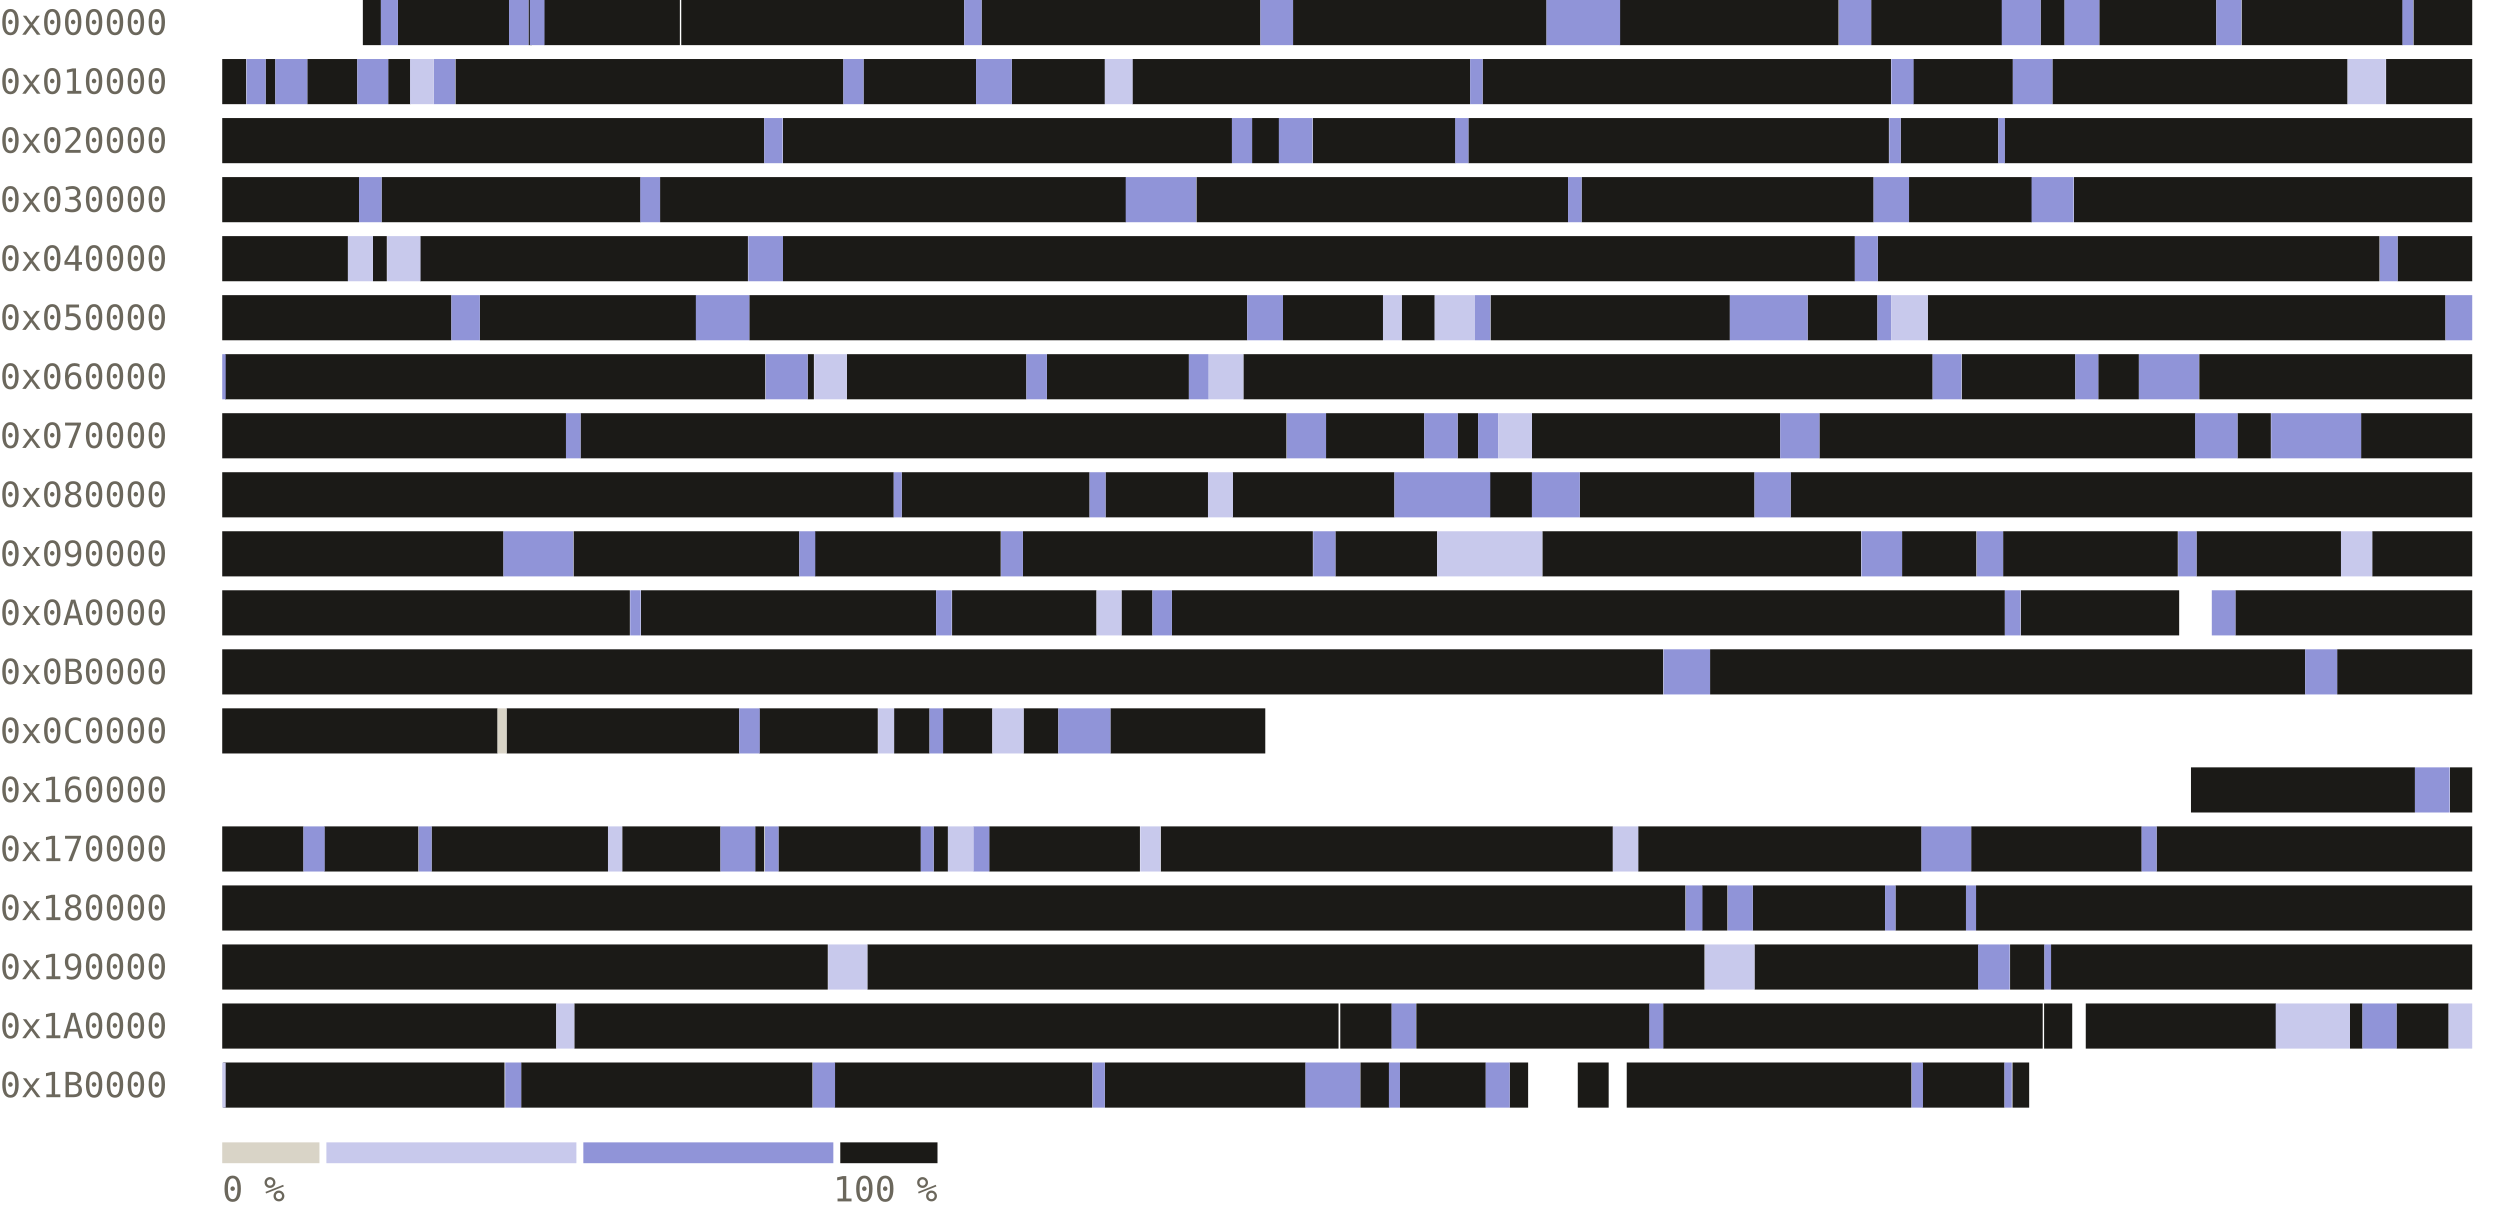
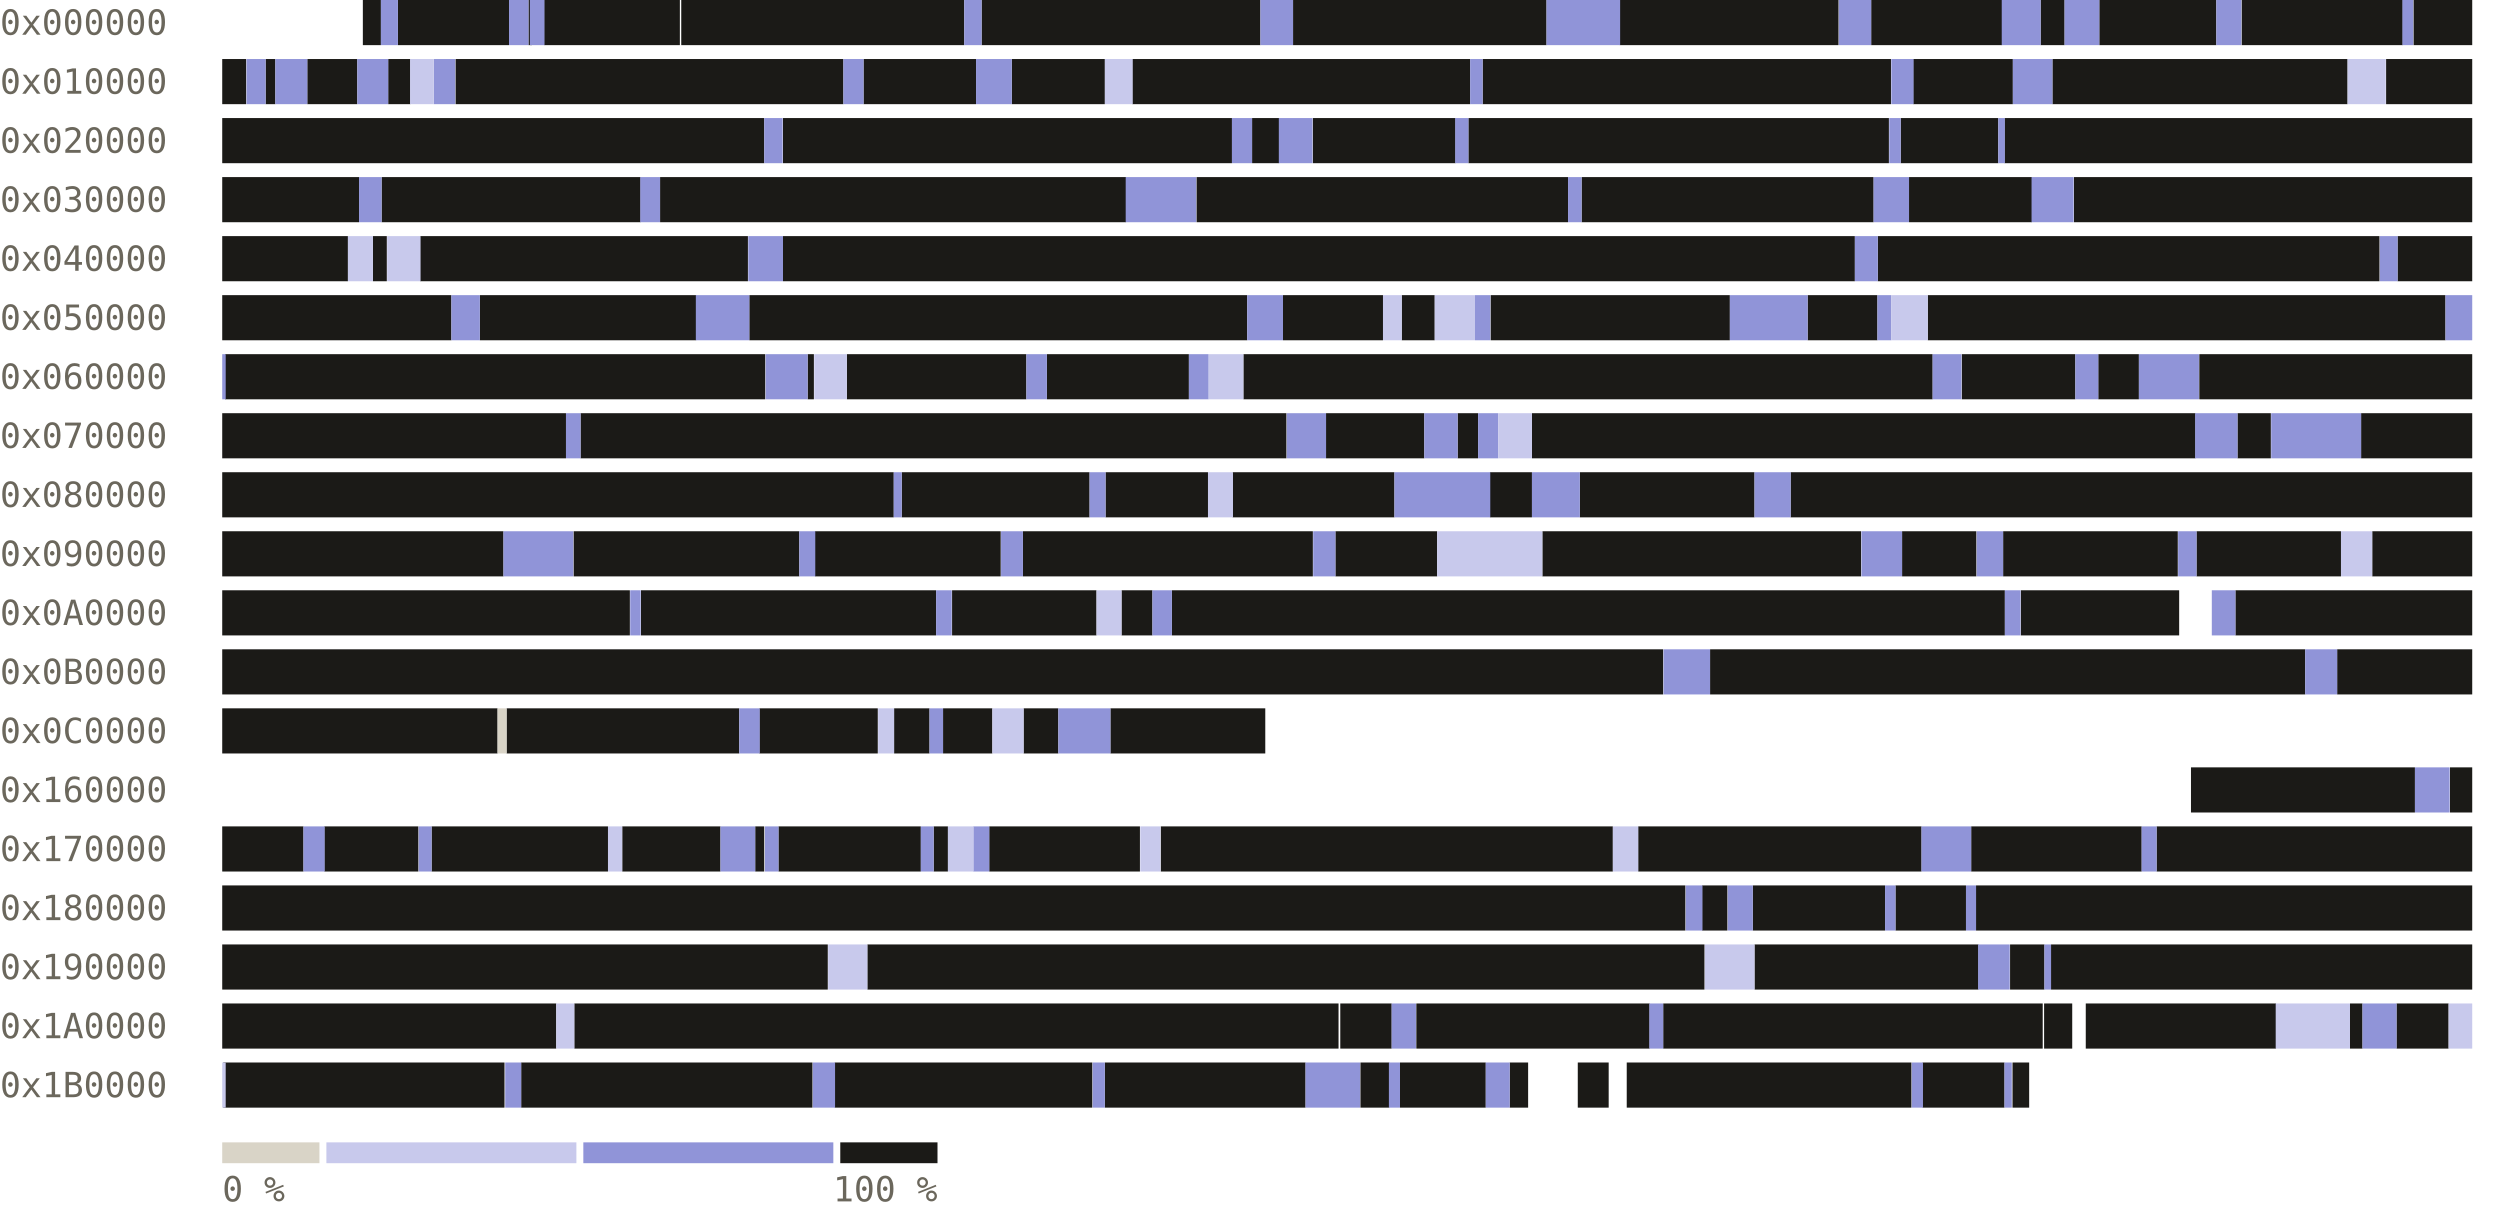
<svg xmlns="http://www.w3.org/2000/svg" viewBox="0 0 720 350" width="720" height="350">
  <style>text{font:10px monospace;fill:#6b675c}.q0{fill:#d9d4c7}.q1{fill:#e3e2f2}.q2{fill:#d6d6ef}.q3{fill:#c8c9ec}.q4{fill:#babce8}.q5{fill:#acafe4}.q6{fill:#9ea2df}.q7{fill:#9094d8}.q8{fill:#8186cf}.q9{fill:#7277c4}.q10{fill:#1b1a17}@media (prefers-color-scheme:dark){text{fill:#a8a293}.q0{fill:#4a463d}.q1{fill:#35375a}.q2{fill:#3c3f66}.q3{fill:#444772}.q4{fill:#4d517f}.q5{fill:#575b8c}.q6{fill:#62669a}.q7{fill:#6e72a8}.q8{fill:#7b7fb6}.q9{fill:#888cc4}.q10{fill:#d6d0bd}}</style>
  <text x="0" y="10">0x000000</text>
  <text x="0" y="27">0x010000</text>
  <text x="0" y="44">0x020000</text>
  <text x="0" y="61">0x030000</text>
  <text x="0" y="78">0x040000</text>
  <text x="0" y="95">0x050000</text>
  <text x="0" y="112">0x060000</text>
  <text x="0" y="129">0x070000</text>
  <text x="0" y="146">0x080000</text>
  <text x="0" y="163">0x090000</text>
  <text x="0" y="180">0x0A0000</text>
  <text x="0" y="197">0x0B0000</text>
  <text x="0" y="214">0x0C0000</text>
  <text x="0" y="231">0x160000</text>
  <text x="0" y="248">0x170000</text>
  <text x="0" y="265">0x180000</text>
  <text x="0" y="282">0x190000</text>
  <text x="0" y="299">0x1A0000</text>
  <text x="0" y="316">0x1B0000</text>
-   <path class="q10" d="M104.5 0h5.2v13h-5.2zM114.6 0h32v13h-32zM152.2 0h1v13h-1zM156.7 0h39.1v13h-39.1zM196.2 0h81.5v13h-81.5zM282.7 0h80.3v13h-80.3zM372.4 0h73v13h-73zM466.5 0h63v13h-63zM538.9 0h37.7v13h-37.7zM587.7 0h6.9v13h-6.9zM604.6 0h33.7v13h-33.7zM645.6 0h46.4v13h-46.4zM695.1 0h16.9v13h-16.9zM64 17h6.9v13h-6.9zM76.5 17h2.8v13h-2.8zM88.5 17h14.4v13h-14.4zM111.8 17h6.4v13h-6.4zM131.2 17h111.7v13h-111.7zM248.7 17h32.4v13h-32.4zM291.4 17h26.8v13h-26.8zM326.1 17h97.3v13h-97.3zM427 17h117.6v13h-117.6zM551 17h28.7v13h-28.7zM591.1 17h85v13h-85zM687.2 17h24.8v13h-24.8zM64 34h156.1v13h-156.1zM225.5 34h129.3v13h-129.3zM360.6 34h7.8v13h-7.8zM378.1 34h41.1v13h-41.1zM422.9 34h121.1v13h-121.1zM547.4 34h28.1v13h-28.1zM577.3 34h134.7v13h-134.7zM64 51h39.4v13h-39.4zM109.9 51h74.6v13h-74.6zM190.1 51h134.2v13h-134.2zM344.6 51h107v13h-107zM455.5 51h84.1v13h-84.1zM549.8 51h35.4v13h-35.4zM597.3 51h114.7v13h-114.7zM64 68h36.2v13h-36.2zM107.4 68h4v13h-4zM121 68h94.4v13h-94.4zM225.5 68h308.7v13h-308.7zM540.8 68h144.5v13h-144.5zM690.5 68h21.5v13h-21.5zM64 85h66v13h-66zM138.2 85h62.3v13h-62.3zM215.8 85h143.4v13h-143.4zM369.5 85h28.8v13h-28.8zM403.7 85h9.5v13h-9.5zM429.3 85h68.9v13h-68.9zM520.6 85h20.1v13h-20.1zM555.2 85h149.1v13h-149.1zM64.8 102h155.6v13h-155.6zM232.6 102h1.8v13h-1.8zM243.9 102h51.7v13h-51.7zM301.5 102h40.9v13h-40.9zM358.1 102h198.5v13h-198.5zM565 102h32.7v13h-32.7zM604.3 102h11.7v13h-11.7zM633.4 102h78.6v13h-78.6zM64 119h99v13h-99zM167.2 119h203.3v13h-203.3zM381.9 119h28.3v13h-28.3zM419.8 119h5.9v13h-5.9zM441.2 119h71.5v13h-71.5zM524 119h108.3v13h-108.3zM644.4 119h9.6v13h-9.6zM680 119h32v13h-32zM64 136h193.4v13h-193.4zM259.7 136h54.1v13h-54.1zM318.4 136h29.5v13h-29.5zM355 136h46.6v13h-46.6zM429.1 136h12.1v13h-12.1zM455 136h50.3v13h-50.3zM515.7 136h196.3v13h-196.3zM64 153h81v13h-81zM165.2 153h65v13h-65zM234.7 153h53.5v13h-53.5zM294.6 153h83.5v13h-83.5zM384.6 153h29.3v13h-29.3zM444.2 153h91.8v13h-91.8zM547.8 153h21.4v13h-21.4zM576.9 153h50.3v13h-50.3zM632.6 153h41.6v13h-41.6zM683.2 153h28.8v13h-28.8zM64 170h117.4v13h-117.4zM184.6 170h85v13h-85zM274.2 170h41.6v13h-41.6zM323 170h8.9v13h-8.9zM337.5 170h239.9v13h-239.9zM582 170h45.6v13h-45.6zM643.8 170h68.2v13h-68.2zM64 187h415v13h-415zM492.5 187h171.4v13h-171.4zM673.1 187h38.9v13h-38.9zM64 204h79.3v13h-79.3zM145.9 204h67v13h-67zM218.7 204h34.1v13h-34.1zM257.5 204h10.2v13h-10.2zM271.6 204h14.2v13h-14.2zM294.8 204h10v13h-10zM319.8 204h44.6v13h-44.6zM631 221h64.5v13h-64.5zM705.6 221h6.4v13h-6.4zM64 238h23.4v13h-23.4zM93.4 238h27.1v13h-27.1zM124.3 238h50.8v13h-50.8zM179.2 238h28.3v13h-28.3zM217.5 238h2.6v13h-2.6zM224.2 238h41v13h-41zM268.9 238h4.1v13h-4.1zM284.9 238h43.4v13h-43.4zM334.3 238h130.2v13h-130.2zM471.8 238h81.6v13h-81.6zM567.7 238h49.1v13h-49.1zM621.1 238h90.9v13h-90.9zM64 255h421.4v13h-421.4zM490.2 255h7.3v13h-7.3zM504.8 255h38.1v13h-38.1zM545.9 255h20.3v13h-20.3zM569.1 255h142.9v13h-142.9zM64 272h174.4v13h-174.4zM249.8 272h241.1v13h-241.1zM505.3 272h64.5v13h-64.5zM578.9 272h9.9v13h-9.9zM590.7 272h121.3v13h-121.3zM64 289h96.2v13h-96.2zM165.4 289h220.1v13h-220.1zM386 289h14.8v13h-14.8zM407.9 289h67.2v13h-67.2zM479 289h109.3v13h-109.3zM588.7 289h8.1v13h-8.1zM600.7 289h54.8v13h-54.8zM676.8 289h3.6v13h-3.6zM690.2 289h15v13h-15zM64.3 306h81v13h-81zM150.1 306h83.9v13h-83.9zM240.4 306h74.2v13h-74.2zM318.2 306h57.8v13h-57.8zM391.8 306h8.3v13h-8.3zM403.2 306h24.7v13h-24.7zM434.8 306h5.3v13h-5.3zM454.4 306h8.9v13h-8.9zM468.5 306h82v13h-82zM553.7 306h23.6v13h-23.6zM579.6 306h4.8v13h-4.8z" />
-   <path class="q7" d="M109.7 0h4.9v13h-4.9zM146.6 0h5.6v13h-5.6zM152.6 0h4.2v13h-4.2zM277.7 0h5v13h-5zM363 0h9.4v13h-9.4zM445.4 0h21.2v13h-21.2zM529.6 0h9.3v13h-9.3zM576.5 0h11.2v13h-11.2zM594.6 0h10v13h-10zM638.3 0h7.2v13h-7.2zM691.9 0h3.1v13h-3.1zM71 17h5.5v13h-5.5zM79.3 17h9.2v13h-9.2zM102.9 17h8.9v13h-8.9zM124.9 17h6.2v13h-6.2zM242.9 17h5.8v13h-5.8zM281.1 17h10.3v13h-10.3zM423.4 17h3.6v13h-3.6zM544.7 17h6.4v13h-6.4zM579.7 17h11.4v13h-11.4zM220.1 34h5.3v13h-5.3zM354.8 34h5.8v13h-5.8zM368.3 34h9.7v13h-9.7zM419.1 34h3.8v13h-3.8zM544.1 34h3.3v13h-3.3zM575.5 34h1.9v13h-1.9zM103.4 51h6.5v13h-6.5zM184.4 51h5.7v13h-5.7zM324.2 51h20.3v13h-20.3zM451.6 51h3.9v13h-3.9zM539.6 51h10.2v13h-10.2zM585.1 51h12.1v13h-12.1zM215.5 68h10v13h-10zM534.2 68h6.6v13h-6.6zM685.4 68h5.1v13h-5.1zM130 85h8.2v13h-8.2zM200.4 85h15.4v13h-15.4zM359.2 85h10.3v13h-10.3zM424.8 85h4.4v13h-4.4zM498.2 85h22.4v13h-22.4zM540.7 85h4v13h-4zM704.3 85h7.7v13h-7.7zM64 102h1v13h-1zM220.5 102h12.1v13h-12.1zM295.6 102h5.9v13h-5.9zM342.4 102h5.7v13h-5.7zM556.6 102h8.3v13h-8.3zM597.7 102h6.6v13h-6.6zM616 102h17.3v13h-17.3zM163 119h4.2v13h-4.2zM370.6 119h11.3v13h-11.3zM410.2 119h9.6v13h-9.6zM425.7 119h5.8v13h-5.8zM512.7 119h11.3v13h-11.3zM632.2 119h12.2v13h-12.2zM654.1 119h25.9v13h-25.9zM257.4 136h2.3v13h-2.3zM313.8 136h4.6v13h-4.6zM401.6 136h27.6v13h-27.6zM441.2 136h13.8v13h-13.8zM505.3 136h10.4v13h-10.4zM145 153h20.1v13h-20.1zM230.2 153h4.6v13h-4.6zM288.3 153h6.3v13h-6.3zM378.2 153h6.4v13h-6.4zM536.1 153h11.7v13h-11.7zM569.3 153h7.6v13h-7.6zM627.3 153h5.3v13h-5.3zM181.5 170h3v13h-3zM269.6 170h4.5v13h-4.5zM331.9 170h5.6v13h-5.6zM577.4 170h4.5v13h-4.5zM637 170h6.8v13h-6.8zM479.1 187h13.4v13h-13.4zM663.9 187h9.2v13h-9.2zM212.9 204h5.9v13h-5.9zM267.7 204h3.9v13h-3.9zM304.8 204h15v13h-15zM695.5 221h10v13h-10zM87.4 238h6.1v13h-6.1zM120.6 238h3.7v13h-3.7zM207.5 238h10v13h-10zM220.3 238h3.9v13h-3.9zM265.2 238h3.7v13h-3.7zM280.3 238h4.6v13h-4.6zM553.4 238h14.3v13h-14.3zM616.8 238h4.3v13h-4.3zM485.5 255h4.8v13h-4.8zM497.6 255h7.2v13h-7.2zM542.9 255h3v13h-3zM566.2 255h2.9v13h-2.9zM569.7 272h9.1v13h-9.1zM588.8 272h1.9v13h-1.9zM400.8 289h7v13h-7zM475 289h4v13h-4zM680.4 289h9.8v13h-9.8zM145.5 306h4.6v13h-4.6zM234.1 306h6.4v13h-6.4zM314.7 306h3.5v13h-3.5zM376 306h15.7v13h-15.7zM400 306h3.2v13h-3.2zM427.9 306h6.9v13h-6.9zM550.6 306h3.2v13h-3.2zM577.3 306h2.1v13h-2.1z" />
+   <path class="q10" d="M104.5 0h5.2v13h-5.2zM114.6 0h32v13h-32zM152.2 0h1v13h-1zM156.7 0h39.1v13h-39.1zM196.2 0h81.5v13h-81.5zM282.7 0h80.3v13h-80.3zM372.4 0h73v13h-73zM466.5 0h63v13h-63zM538.9 0h37.7v13h-37.7zM587.7 0h6.9v13h-6.9zM604.6 0h33.7v13h-33.7zM645.6 0h46.4v13h-46.4zM695.1 0h16.9v13h-16.9zM64 17h6.9v13h-6.9zM76.5 17h2.8v13h-2.8zM88.5 17h14.4v13h-14.4zM111.8 17h6.4v13h-6.4zM131.2 17h111.7v13h-111.7zM248.7 17h32.4v13h-32.4zM291.4 17h26.8v13h-26.8zM326.1 17h97.3v13h-97.3zM427 17h117.6v13h-117.6zM551 17h28.7v13h-28.7zM591.1 17h85v13h-85zM687.2 17h24.8v13h-24.8zM64 34h156.1v13h-156.1zM225.5 34h129.3v13h-129.3zM360.6 34h7.8v13h-7.8zM378.1 34h41.1v13h-41.1zM422.9 34h121.1v13h-121.1zM547.4 34h28.1v13h-28.1zM577.3 34h134.7v13h-134.7zM64 51h39.4v13h-39.4zM109.9 51h74.6v13h-74.6zM190.1 51h134.2v13h-134.2zM344.6 51h107v13h-107zM455.5 51h84.1v13h-84.1zM549.8 51h35.4v13h-35.4zM597.3 51h114.7v13h-114.7zM64 68h36.2v13h-36.2zM107.4 68h4v13h-4zM121 68h94.4v13h-94.4zM225.5 68h308.7v13h-308.7zM540.8 68h144.5v13h-144.5zM690.5 68h21.5v13h-21.5zM64 85h66v13h-66zM138.2 85h62.3v13h-62.3zM215.8 85h143.4v13h-143.4zM369.5 85h28.8v13h-28.8zM403.7 85h9.5v13h-9.5zM429.3 85h68.9v13h-68.9zM520.6 85h20.1v13h-20.1zM555.2 85h149.1v13h-149.1zM64.8 102h155.6v13h-155.6zM232.6 102h1.8v13h-1.8zM243.9 102h51.7v13h-51.7zM301.5 102h40.9v13h-40.9zM358.1 102h198.5v13h-198.5zM565 102h32.7v13h-32.7zM604.3 102h11.7v13h-11.7zM633.4 102h78.6v13h-78.6zM64 119h99v13h-99zM167.2 119h203.3v13h-203.3zM381.9 119h28.3v13h-28.3zM419.8 119h5.9v13h-5.9zM441.2 119h191.1v13h-191.1zM644.4 119h9.6v13h-9.6zM680 119h32v13h-32zM64 136h193.4v13h-193.4zM259.7 136h54.1v13h-54.1zM318.4 136h29.5v13h-29.5zM355 136h46.6v13h-46.6zM429.1 136h12.1v13h-12.1zM455 136h50.3v13h-50.3zM515.7 136h196.3v13h-196.3zM64 153h81v13h-81zM165.2 153h65v13h-65zM234.7 153h53.5v13h-53.5zM294.6 153h83.5v13h-83.5zM384.6 153h29.3v13h-29.3zM444.2 153h91.8v13h-91.8zM547.8 153h21.4v13h-21.4zM576.9 153h50.3v13h-50.3zM632.6 153h41.6v13h-41.6zM683.2 153h28.8v13h-28.8zM64 170h117.4v13h-117.4zM184.6 170h85v13h-85zM274.2 170h41.6v13h-41.6zM323 170h8.9v13h-8.9zM337.5 170h239.9v13h-239.9zM582 170h45.6v13h-45.6zM643.8 170h68.2v13h-68.2zM64 187h415v13h-415zM492.5 187h171.4v13h-171.4zM673.1 187h38.9v13h-38.9zM64 204h79.3v13h-79.3zM145.9 204h67v13h-67zM218.7 204h34.1v13h-34.1zM257.5 204h10.2v13h-10.2zM271.6 204h14.2v13h-14.2zM294.8 204h10v13h-10zM319.8 204h44.6v13h-44.6zM631 221h64.5v13h-64.5zM705.6 221h6.4v13h-6.4zM64 238h23.4v13h-23.4zM93.4 238h27.1v13h-27.1zM124.3 238h50.8v13h-50.8zM179.2 238h28.3v13h-28.3zM217.5 238h2.6v13h-2.6zM224.2 238h41v13h-41zM268.9 238h4.1v13h-4.1zM284.9 238h43.4v13h-43.4zM334.3 238h130.2v13h-130.2zM471.8 238h81.6v13h-81.6zM567.7 238h49.1v13h-49.1zM621.1 238h90.9v13h-90.9zM64 255h421.4v13h-421.4zM490.2 255h7.3v13h-7.3zM504.8 255h38.1v13h-38.1zM545.9 255h20.3v13h-20.3zM569.1 255h142.9v13h-142.9zM64 272h174.4v13h-174.4zM249.8 272h241.1v13h-241.1zM505.3 272h64.5v13h-64.5zM578.9 272h9.9v13h-9.9zM590.7 272h121.3v13h-121.3zM64 289h96.2v13h-96.2zM165.4 289h220.1v13h-220.1zM386 289h14.8v13h-14.8zM407.9 289h67.2v13h-67.2zM479 289h109.3v13h-109.3zM588.7 289h8.1v13h-8.1zM600.7 289h54.8v13h-54.8zM676.8 289h3.6v13h-3.6zM690.2 289h15v13h-15zM64.3 306h81v13h-81zM150.1 306h83.9v13h-83.9zM240.4 306h74.2v13h-74.2zM318.2 306h57.8v13h-57.8zM391.8 306h8.3v13h-8.3zM403.2 306h24.7v13h-24.7zM434.8 306h5.3v13h-5.3zM454.4 306h8.9v13h-8.9zM468.5 306h82v13h-82zM553.7 306h23.6v13h-23.6zM579.6 306h4.8v13h-4.8z" />
+   <path class="q7" d="M109.7 0h4.9v13h-4.9zM146.6 0h5.6v13h-5.6zM152.6 0h4.2v13h-4.2zM277.7 0h5v13h-5zM363 0h9.4v13h-9.4zM445.4 0h21.2v13h-21.2zM529.6 0h9.3v13h-9.3zM576.5 0h11.2v13h-11.2zM594.6 0h10v13h-10zM638.3 0h7.2v13h-7.2zM691.9 0h3.1v13h-3.1zM71 17h5.5v13h-5.5zM79.3 17h9.2v13h-9.2zM102.9 17h8.9v13h-8.9zM124.9 17h6.2v13h-6.2zM242.9 17h5.8v13h-5.8zM281.1 17h10.3v13h-10.3zM423.4 17h3.6v13h-3.6zM544.7 17h6.4v13h-6.4zM579.7 17h11.4v13h-11.4zM220.1 34h5.3v13h-5.3zM354.8 34h5.8v13h-5.8zM368.3 34h9.7v13h-9.7zM419.1 34h3.8v13h-3.8zM544.1 34h3.3v13h-3.3zM575.5 34h1.9v13h-1.9zM103.4 51h6.5v13h-6.5zM184.4 51h5.7v13h-5.7zM324.2 51h20.3v13h-20.3zM451.6 51h3.9v13h-3.9zM539.6 51h10.2v13h-10.2zM585.1 51h12.1v13h-12.1zM215.5 68h10v13h-10zM534.2 68h6.6v13h-6.6zM685.4 68h5.1v13h-5.1zM130 85h8.2v13h-8.2zM200.4 85h15.4v13h-15.4zM359.2 85h10.3v13h-10.3zM424.8 85h4.4v13h-4.4zM498.2 85h22.4v13h-22.4zM540.7 85h4v13h-4zM704.3 85h7.7v13h-7.7zM64 102h1v13h-1zM220.5 102h12.1v13h-12.1zM295.6 102h5.9v13h-5.9zM342.4 102h5.7v13h-5.7zM556.6 102h8.3v13h-8.3zM597.7 102h6.6v13h-6.6zM616 102h17.3v13h-17.3zM163 119h4.2v13h-4.2zM370.6 119h11.3v13h-11.3zM410.2 119h9.6v13h-9.6zM425.7 119h5.8v13h-5.8zM632.2 119h12.2v13h-12.2zM654.1 119h25.9v13h-25.9zM257.4 136h2.3v13h-2.3zM313.8 136h4.6v13h-4.6zM401.6 136h27.6v13h-27.6zM441.2 136h13.8v13h-13.8zM505.3 136h10.4v13h-10.4zM145 153h20.1v13h-20.1zM230.2 153h4.6v13h-4.6zM288.3 153h6.3v13h-6.3zM378.2 153h6.4v13h-6.4zM536.1 153h11.7v13h-11.7zM569.3 153h7.6v13h-7.6zM627.3 153h5.3v13h-5.3zM181.5 170h3v13h-3zM269.6 170h4.5v13h-4.5zM331.9 170h5.6v13h-5.6zM577.4 170h4.5v13h-4.5zM637 170h6.8v13h-6.8zM479.1 187h13.4v13h-13.4zM663.9 187h9.2v13h-9.2zM212.9 204h5.9v13h-5.9zM267.7 204h3.9v13h-3.9zM304.8 204h15v13h-15zM695.5 221h10v13h-10zM87.4 238h6.1v13h-6.1zM120.6 238h3.7v13h-3.7zM207.5 238h10v13h-10zM220.3 238h3.9v13h-3.9zM265.2 238h3.7v13h-3.7zM280.3 238h4.6v13h-4.6zM553.4 238h14.3v13h-14.3zM616.8 238h4.3v13h-4.3zM485.5 255h4.8v13h-4.8zM497.6 255h7.2v13h-7.2zM542.9 255h3v13h-3zM566.2 255h2.9v13h-2.9zM569.7 272h9.1v13h-9.1zM588.8 272h1.9v13h-1.9zM400.8 289h7v13h-7zM475 289h4v13h-4zM680.4 289h9.8v13h-9.8zM145.5 306h4.6v13h-4.6zM234.1 306h6.4v13h-6.4zM314.7 306h3.5v13h-3.5zM376 306h15.7v13h-15.7zM400 306h3.2v13h-3.2zM427.9 306h6.9v13h-6.9zM550.6 306h3.2v13h-3.2zM577.3 306h2.1v13h-2.1z" />
  <path class="q3" d="M118.1 17h6.8v13h-6.8zM318.2 17h8v13h-8zM676.1 17h11v13h-11zM100.2 68h7.2v13h-7.2zM111.5 68h9.6v13h-9.6zM398.3 85h5.4v13h-5.4zM413.2 85h11.6v13h-11.6zM544.7 85h10.5v13h-10.5zM234.5 102h9.4v13h-9.4zM348.1 102h10v13h-10zM431.5 119h9.7v13h-9.7zM347.9 136h7.2v13h-7.2zM413.9 153h30.3v13h-30.3zM674.2 153h9v13h-9zM315.8 170h7.2v13h-7.2zM252.9 204h4.6v13h-4.6zM285.8 204h9v13h-9zM175.1 238h4.1v13h-4.1zM273 238h7.4v13h-7.4zM328.4 238h5.8v13h-5.8zM464.5 238h7.3v13h-7.3zM238.5 272h11.3v13h-11.3zM491 272h14.3v13h-14.3zM160.2 289h5.2v13h-5.2zM655.4 289h21.4v13h-21.4zM705.2 289h6.8v13h-6.8zM64 306h1v13h-1z" />
  <path class="q0" d="M143.3 204h2.6v13h-2.6z" />
  <rect class="q0" x="64" y="329" width="28" height="6" />
  <rect class="q3" x="94" y="329" width="72" height="6" />
  <rect class="q7" x="168" y="329" width="72" height="6" />
  <rect class="q10" x="242" y="329" width="28" height="6" />
  <text x="64" y="346">0 %</text>
  <text x="270" y="346" text-anchor="end">100 %</text>
</svg>
